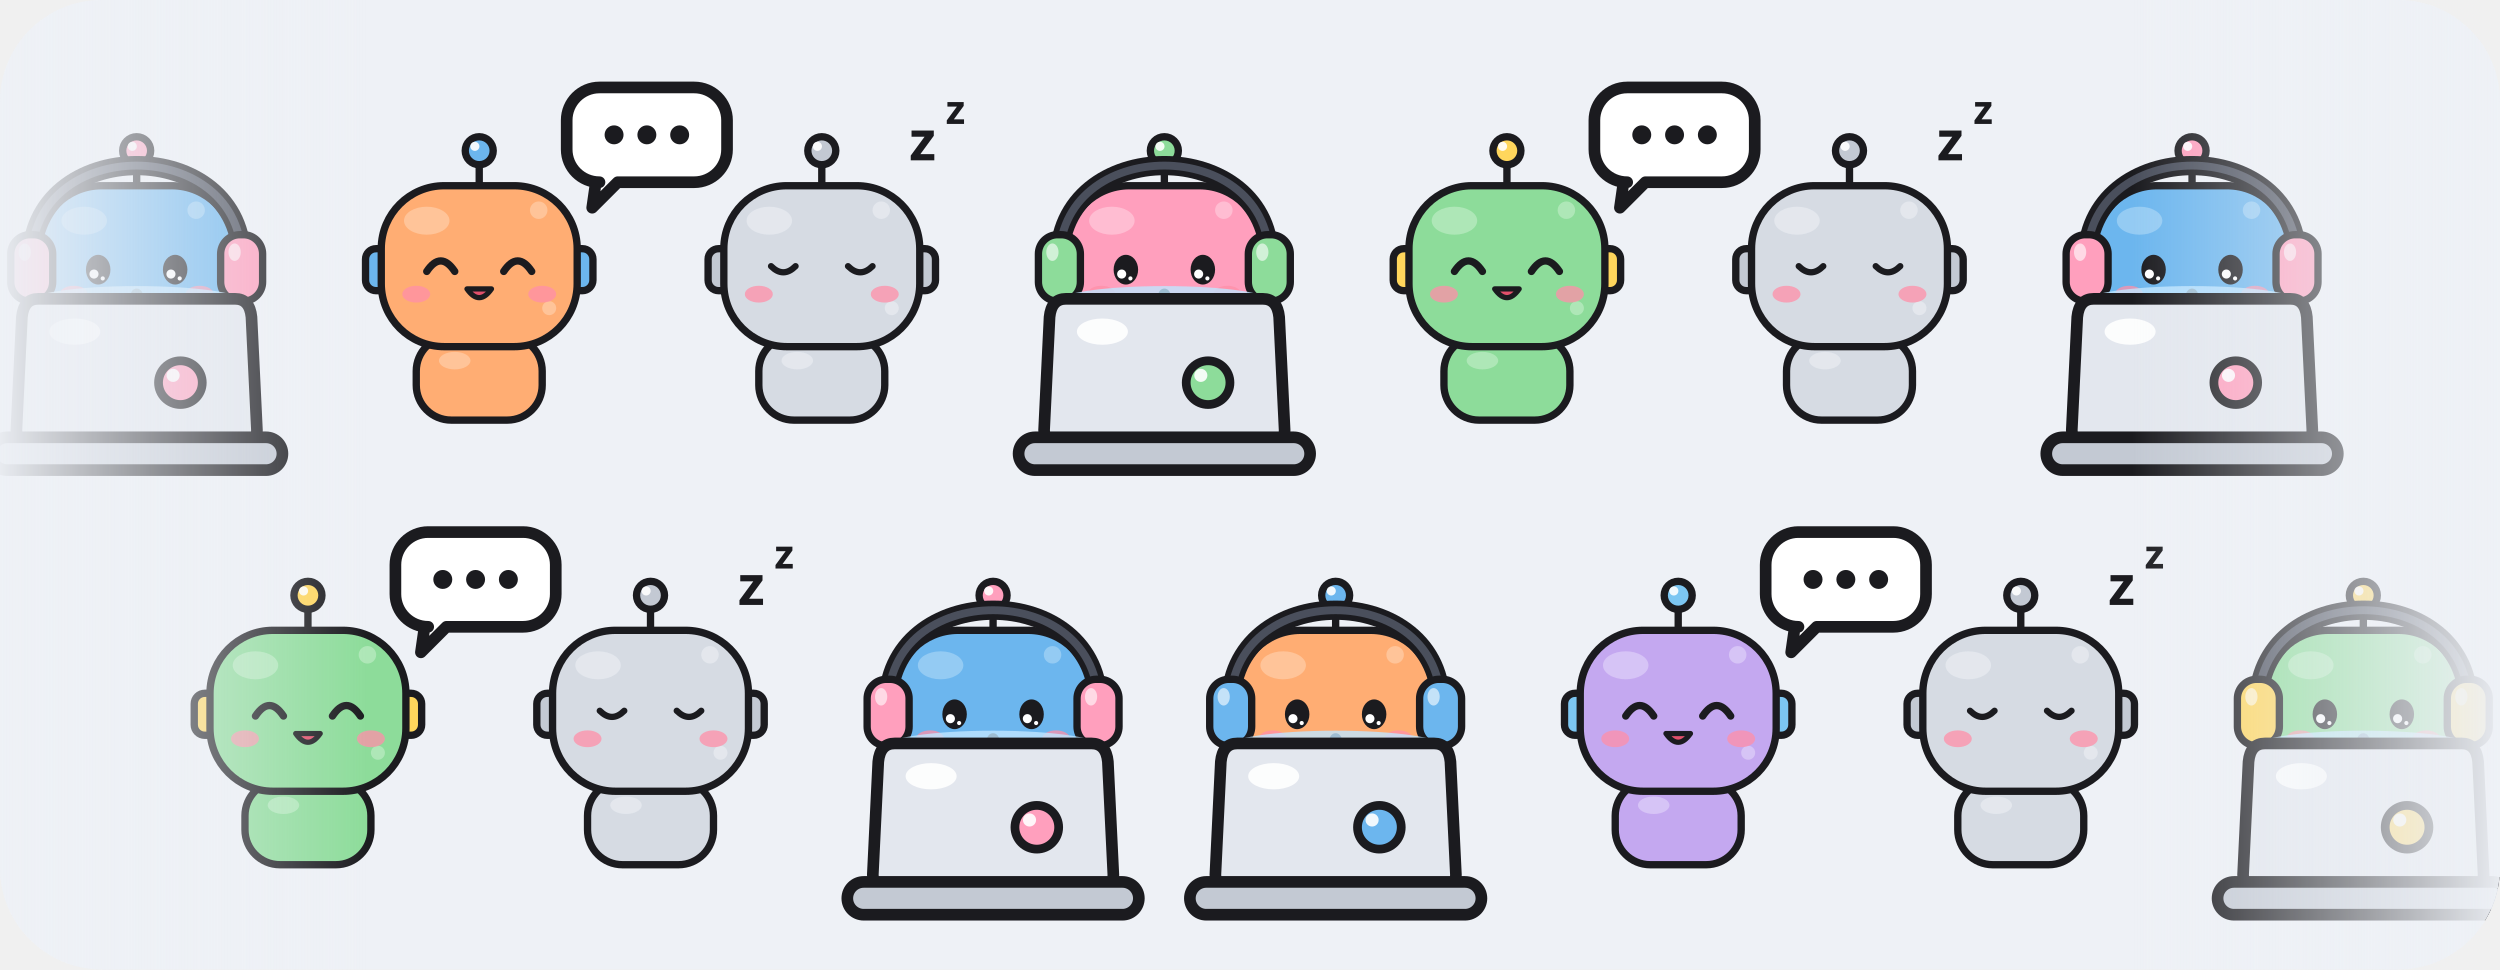
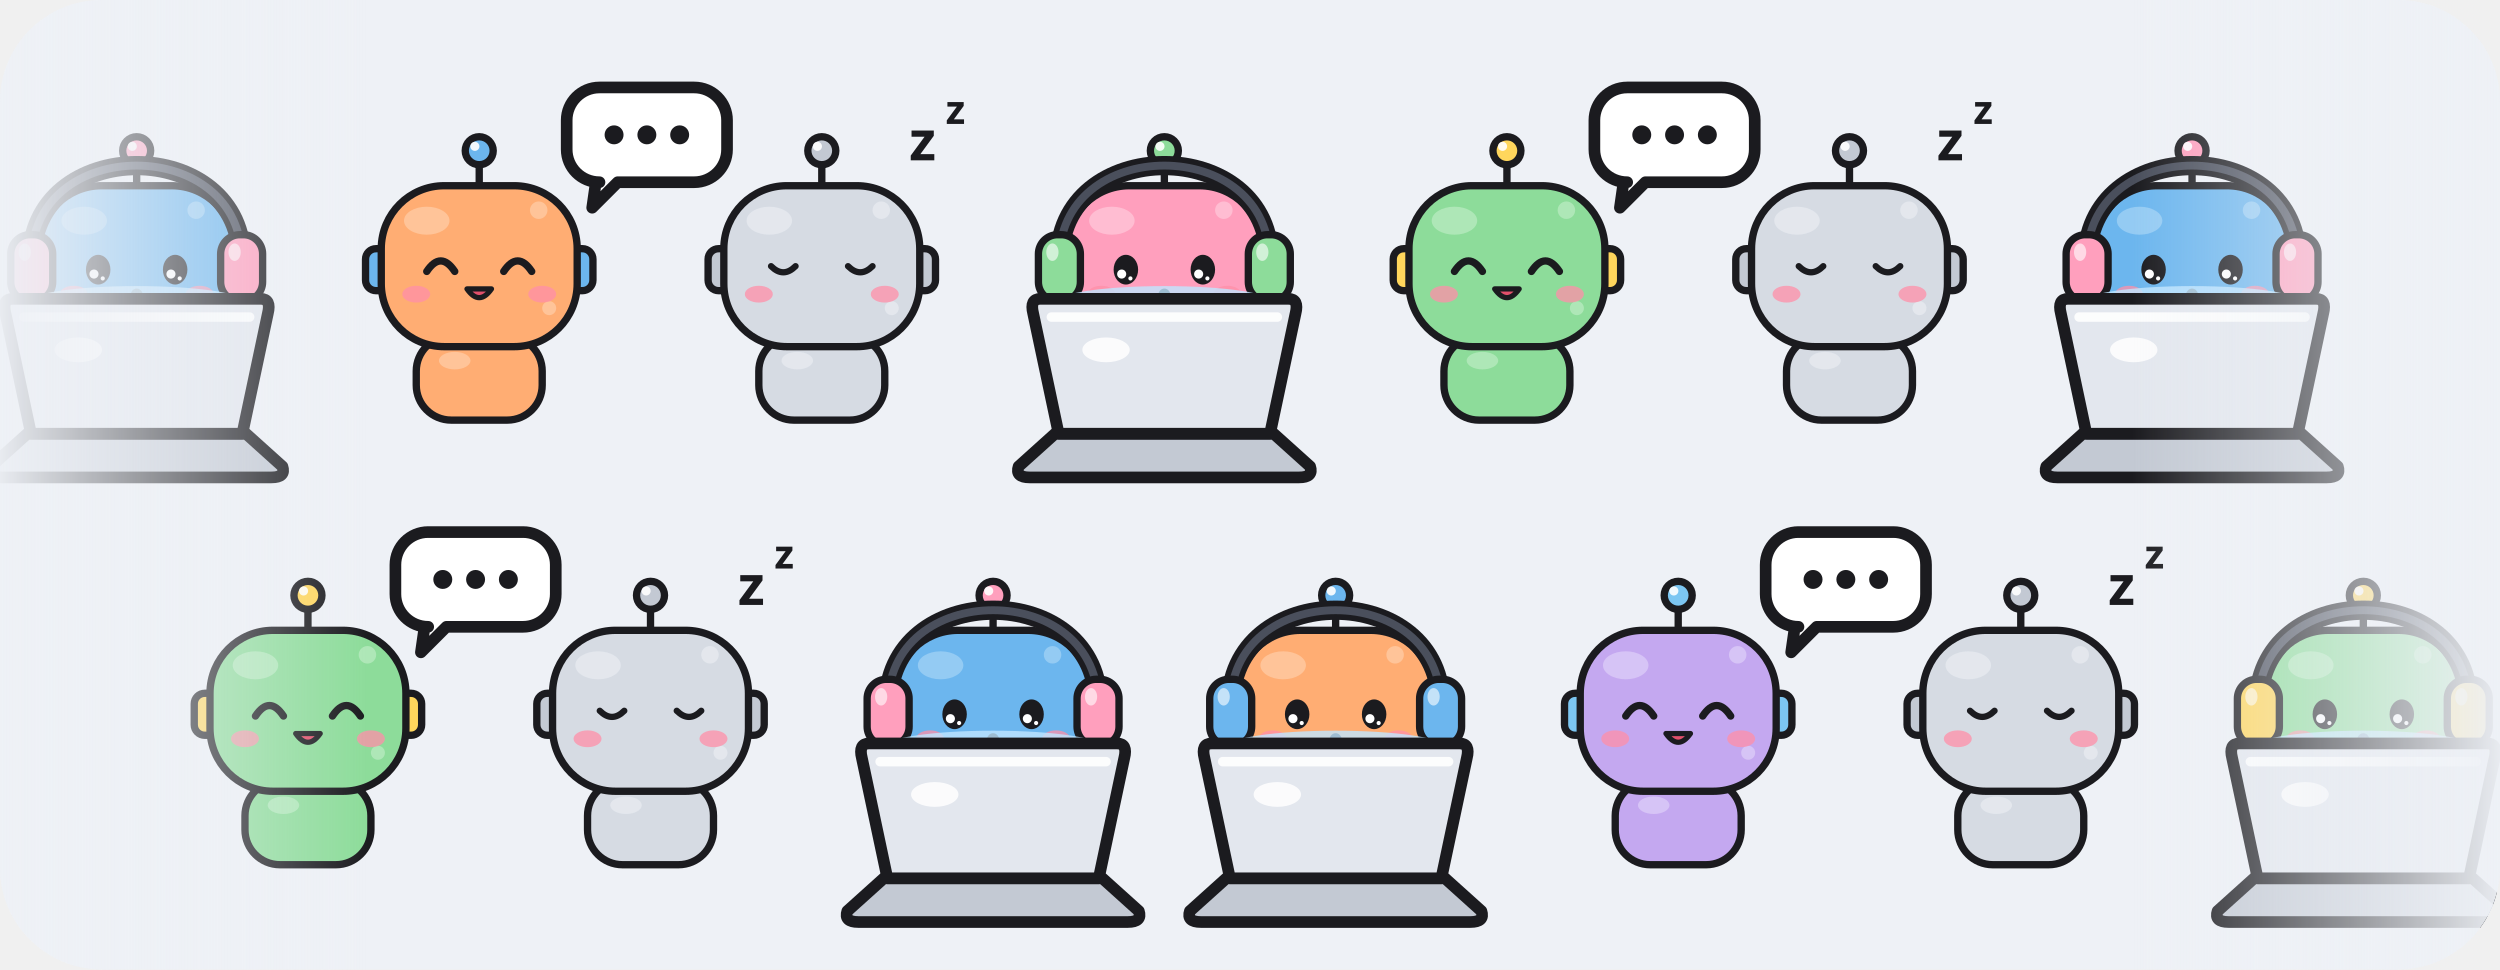
<svg xmlns="http://www.w3.org/2000/svg" viewBox="6 18 686 266" width="686" height="266" role="img" aria-label="A dense grid of small agents on one cluster: some work with headphones at a laptop, some chat, some sleep. The grid fades out at the sides, as part of a much larger cluster.">
  <defs>
    <linearGradient id="fade" x1="0" x2="1" y1="0" y2="0">
      <stop offset="0" stop-color="#eef1f6" stop-opacity="1" />
      <stop offset="0.15" stop-color="#eef1f6" stop-opacity="0" />
      <stop offset="0.85" stop-color="#eef1f6" stop-opacity="0" />
      <stop offset="1" stop-color="#eef1f6" stop-opacity="1" />
    </linearGradient>
    <clipPath id="tray">
      <rect x="6" y="18" width="686" height="266" rx="28" />
    </clipPath>
  </defs>
  <g clip-path="url(#tray)">
    <rect x="6" y="18" width="686" height="266" rx="28" fill="#eef1f6" />
    <path d="M43.5,69.92 v-7.68" stroke="#1b1b1f" stroke-width="2.016" stroke-linejoin="round" stroke-linecap="round" />
    <circle cx="43.5" cy="59.36" r="3.84" fill="#ff9fbd" stroke="#1b1b1f" stroke-width="2.016" stroke-linejoin="round" stroke-linecap="round" />
    <ellipse cx="42.3" cy="58.16" rx="1.248" ry="1.248" fill="#ffffff" opacity="0.9" />
    <rect x="16.62" y="68.96" width="53.76" height="44.16" rx="17.28" fill="#6cb6ee" stroke="#1b1b1f" stroke-width="2.016" stroke-linejoin="round" stroke-linecap="round" />
    <ellipse cx="29.1" cy="78.56" rx="6.24" ry="3.84" fill="#b5dcf8" opacity="0.55" />
    <ellipse cx="59.82" cy="75.68" rx="2.4" ry="2.4" fill="#b5dcf8" opacity="0.55" />
    <ellipse cx="62.7" cy="102.56" rx="1.92" ry="1.92" fill="#b5dcf8" opacity="0.55" />
    <path d="M14.7,90.08 C13.74,54.56 73.26,54.56 72.3,90.08" fill="none" stroke="#1b1b1f" stroke-width="5.28" stroke-linecap="round" />
    <path d="M14.7,90.08 C13.74,54.56 73.26,54.56 72.3,90.08" fill="none" stroke="#4a4f5c" stroke-width="2.16" stroke-linecap="round" />
    <rect x="8.94" y="82.4" width="11.52" height="18.24" rx="5.28" fill="#ff9fbd" stroke="#1b1b1f" stroke-width="2.016" stroke-linejoin="round" stroke-linecap="round" />
    <ellipse cx="12.78" cy="87.2" rx="1.68" ry="2.4" fill="#ffffff" opacity="0.6" />
    <rect x="66.54" y="82.4" width="11.52" height="18.24" rx="5.28" fill="#ff9fbd" stroke="#1b1b1f" stroke-width="2.016" stroke-linejoin="round" stroke-linecap="round" />
    <ellipse cx="70.38" cy="87.2" rx="1.68" ry="2.4" fill="#ffffff" opacity="0.6" />
    <ellipse cx="32.94" cy="92.0" rx="3.36" ry="4.08" fill="#1b1b1f" />
    <circle cx="31.788" cy="93.2" r="1.248" fill="#ffffff" />
    <circle cx="34.188" cy="94.4" r="0.576" fill="#ffffff" />
    <ellipse cx="54.06" cy="92.0" rx="3.36" ry="4.08" fill="#1b1b1f" />
    <circle cx="52.908" cy="93.2" r="1.248" fill="#ffffff" />
    <circle cx="55.308" cy="94.4" r="0.576" fill="#ffffff" />
    <ellipse cx="26.22" cy="98.72" rx="3.84" ry="2.304" fill="#ff8fa8" opacity="0.75" />
    <ellipse cx="60.78" cy="98.72" rx="3.84" ry="2.304" fill="#ff8fa8" opacity="0.75" />
    <ellipse cx="43.5" cy="99.2" rx="1.728" ry="2.016" fill="#1b1b1f" />
    <ellipse cx="43.5" cy="101" rx="30" ry="4.5" fill="#bfe6ff" opacity="0.8" />
-     <path d="M16.5,100 H70.5 Q74.5,100 75.0,105 L76.5,136 Q76.5,141 71.5,141 H15.5 Q10.5,141 10.5,136 L12.0,105 Q12.5,100 16.5,100 z" fill="#e3e7ee" stroke="#1b1b1f" stroke-width="3.2" stroke-linejoin="round" />
-     <rect x="3.5" y="138" width="80" height="9" rx="4.5" fill="#c3c9d3" stroke="#1b1b1f" stroke-width="3.2" stroke-linejoin="round" />
-     <ellipse cx="26.5" cy="109" rx="7" ry="3.6" fill="#ffffff" opacity="0.9" />
-     <circle cx="55.5" cy="123" r="6" fill="#ff9fbd" stroke="#1b1b1f" stroke-width="2.4" />
-     <circle cx="53.5" cy="121" r="1.8" fill="#ffffff" opacity="0.9" />
+     <path d="M13.5,137 H73.5 L83.5,146 Q84.5,149 80.5,149 H6.5 Q2.5,149 3.5,146 z" fill="#c3c9d3" stroke="#1b1b1f" stroke-width="3.2" stroke-linejoin="round" />
+     <path d="M9.5,100 H77.5 Q80.5,100 79.5,104 L72.5,137 H14.5 L7.5,104 Q6.5,100 9.5,100 z" fill="#e3e7ee" stroke="#1b1b1f" stroke-width="3.2" stroke-linejoin="round" />
+     <path d="M12.5,105 H74.5" stroke="#ffffff" stroke-width="2.6" stroke-linecap="round" opacity="0.9" />
+     <ellipse cx="27.5" cy="114" rx="6.5" ry="3.4" fill="#ffffff" opacity="0.85" />
    <rect x="120.22" y="110.24" width="34.56" height="23.04" rx="9.6" fill="#ffad73" stroke="#1b1b1f" stroke-width="2.016" stroke-linejoin="round" stroke-linecap="round" />
    <ellipse cx="130.78" cy="116.96" rx="4.32" ry="2.4" fill="#ffd7b8" opacity="0.55" />
    <path d="M137.5,69.92 v-7.68" stroke="#1b1b1f" stroke-width="2.016" stroke-linejoin="round" stroke-linecap="round" />
    <circle cx="137.5" cy="59.36" r="3.84" fill="#6cb6ee" stroke="#1b1b1f" stroke-width="2.016" stroke-linejoin="round" stroke-linecap="round" />
    <ellipse cx="136.3" cy="58.16" rx="1.248" ry="1.248" fill="#ffffff" opacity="0.9" />
    <rect x="106.3" y="86.24" width="6.72" height="11.52" rx="2.88" fill="#6cb6ee" stroke="#1b1b1f" stroke-width="2.016" stroke-linejoin="round" stroke-linecap="round" />
    <rect x="161.98" y="86.24" width="6.72" height="11.52" rx="2.88" fill="#6cb6ee" stroke="#1b1b1f" stroke-width="2.016" stroke-linejoin="round" stroke-linecap="round" />
    <rect x="110.62" y="68.96" width="53.76" height="44.16" rx="17.28" fill="#ffad73" stroke="#1b1b1f" stroke-width="2.016" stroke-linejoin="round" stroke-linecap="round" />
    <ellipse cx="123.1" cy="78.56" rx="6.24" ry="3.84" fill="#ffd7b8" opacity="0.55" />
    <ellipse cx="153.82" cy="75.68" rx="2.4" ry="2.4" fill="#ffd7b8" opacity="0.55" />
    <ellipse cx="156.7" cy="102.56" rx="1.92" ry="1.92" fill="#ffd7b8" opacity="0.55" />
    <path d="M123.1,92.48 q3.84,-5.76 7.68,0" fill="none" stroke="#1b1b1f" stroke-width="2.016" stroke-linecap="round" />
    <path d="M144.22,92.48 q3.84,-5.76 7.68,0" fill="none" stroke="#1b1b1f" stroke-width="2.016" stroke-linecap="round" />
    <ellipse cx="120.22" cy="98.72" rx="3.84" ry="2.304" fill="#ff8fa8" opacity="0.75" />
    <ellipse cx="154.78" cy="98.72" rx="3.84" ry="2.304" fill="#ff8fa8" opacity="0.75" />
    <path d="M134.14,97.28 q3.36,4.8 6.72,0 z" fill="#e2506b" stroke="#1b1b1f" stroke-width="1.44" stroke-linejoin="round" />
    <path d="M170.5,42 h26 a9,9 0 0 1 9,9 v8 a9,9 0 0 1 -9,9 H175.5 l-7,7 l1,-7 H170.5 a9,9 0 0 1 -9,-9 v-8 a9,9 0 0 1 9,-9 z" fill="#ffffff" stroke="#1b1b1f" stroke-width="3.2" stroke-linejoin="round" />
    <circle cx="174.5" cy="55" r="2.6" fill="#1b1b1f" />
    <circle cx="183.5" cy="55" r="2.6" fill="#1b1b1f" />
    <circle cx="192.5" cy="55" r="2.6" fill="#1b1b1f" />
    <rect x="214.22" y="110.24" width="34.56" height="23.04" rx="9.6" fill="#d6dbe3" stroke="#1b1b1f" stroke-width="2.016" stroke-linejoin="round" stroke-linecap="round" />
    <ellipse cx="224.78" cy="116.96" rx="4.32" ry="2.4" fill="#eef1f6" opacity="0.55" />
    <path d="M231.5,69.92 v-7.68" stroke="#1b1b1f" stroke-width="2.016" stroke-linejoin="round" stroke-linecap="round" />
    <circle cx="231.5" cy="59.36" r="3.84" fill="#c3c9d3" stroke="#1b1b1f" stroke-width="2.016" stroke-linejoin="round" stroke-linecap="round" />
    <ellipse cx="230.3" cy="58.16" rx="1.248" ry="1.248" fill="#ffffff" opacity="0.9" />
    <rect x="200.3" y="86.24" width="6.72" height="11.52" rx="2.88" fill="#c3c9d3" stroke="#1b1b1f" stroke-width="2.016" stroke-linejoin="round" stroke-linecap="round" />
    <rect x="255.98" y="86.24" width="6.72" height="11.52" rx="2.88" fill="#c3c9d3" stroke="#1b1b1f" stroke-width="2.016" stroke-linejoin="round" stroke-linecap="round" />
    <rect x="204.62" y="68.96" width="53.76" height="44.16" rx="17.28" fill="#d6dbe3" stroke="#1b1b1f" stroke-width="2.016" stroke-linejoin="round" stroke-linecap="round" />
    <ellipse cx="217.1" cy="78.56" rx="6.24" ry="3.84" fill="#eef1f6" opacity="0.55" />
    <ellipse cx="247.82" cy="75.68" rx="2.4" ry="2.4" fill="#eef1f6" opacity="0.55" />
    <ellipse cx="250.7" cy="102.56" rx="1.92" ry="1.92" fill="#eef1f6" opacity="0.55" />
    <path d="M217.58,91.04 q3.36,3.36 6.72,0" fill="none" stroke="#1b1b1f" stroke-width="1.728" stroke-linecap="round" />
    <path d="M238.7,91.04 q3.36,3.36 6.72,0" fill="none" stroke="#1b1b1f" stroke-width="1.728" stroke-linecap="round" />
    <ellipse cx="214.22" cy="98.72" rx="3.84" ry="2.304" fill="#ff8fa8" opacity="0.75" />
    <ellipse cx="248.78" cy="98.72" rx="3.84" ry="2.304" fill="#ff8fa8" opacity="0.75" />
    <text x="255.5" y="62" font-family="ui-rounded,'Arial Rounded MT Bold',sans-serif" font-size="15" font-weight="800" fill="#1b1b1f">z</text>
    <text x="265.5" y="52" font-family="ui-rounded,'Arial Rounded MT Bold',sans-serif" font-size="11" font-weight="800" fill="#1b1b1f">z</text>
    <path d="M325.5,69.92 v-7.68" stroke="#1b1b1f" stroke-width="2.016" stroke-linejoin="round" stroke-linecap="round" />
    <circle cx="325.5" cy="59.36" r="3.84" fill="#8ddc9a" stroke="#1b1b1f" stroke-width="2.016" stroke-linejoin="round" stroke-linecap="round" />
    <ellipse cx="324.3" cy="58.16" rx="1.248" ry="1.248" fill="#ffffff" opacity="0.9" />
    <rect x="298.62" y="68.96" width="53.76" height="44.16" rx="17.28" fill="#ff9fbd" stroke="#1b1b1f" stroke-width="2.016" stroke-linejoin="round" stroke-linecap="round" />
    <ellipse cx="311.1" cy="78.56" rx="6.24" ry="3.84" fill="#ffd6e3" opacity="0.55" />
    <ellipse cx="341.82" cy="75.68" rx="2.4" ry="2.4" fill="#ffd6e3" opacity="0.55" />
    <ellipse cx="344.7" cy="102.56" rx="1.92" ry="1.92" fill="#ffd6e3" opacity="0.55" />
    <path d="M296.7,90.08 C295.74,54.56 355.26,54.56 354.3,90.08" fill="none" stroke="#1b1b1f" stroke-width="5.28" stroke-linecap="round" />
    <path d="M296.7,90.08 C295.74,54.56 355.26,54.56 354.3,90.08" fill="none" stroke="#4a4f5c" stroke-width="2.16" stroke-linecap="round" />
    <rect x="290.94" y="82.4" width="11.52" height="18.24" rx="5.28" fill="#8ddc9a" stroke="#1b1b1f" stroke-width="2.016" stroke-linejoin="round" stroke-linecap="round" />
    <ellipse cx="294.78" cy="87.2" rx="1.68" ry="2.4" fill="#ffffff" opacity="0.6" />
    <rect x="348.54" y="82.4" width="11.52" height="18.24" rx="5.28" fill="#8ddc9a" stroke="#1b1b1f" stroke-width="2.016" stroke-linejoin="round" stroke-linecap="round" />
    <ellipse cx="352.38" cy="87.2" rx="1.68" ry="2.4" fill="#ffffff" opacity="0.6" />
    <ellipse cx="314.94" cy="92.0" rx="3.36" ry="4.08" fill="#1b1b1f" />
    <circle cx="313.788" cy="93.2" r="1.248" fill="#ffffff" />
    <circle cx="316.188" cy="94.4" r="0.576" fill="#ffffff" />
    <ellipse cx="336.06" cy="92.0" rx="3.36" ry="4.08" fill="#1b1b1f" />
    <circle cx="334.908" cy="93.2" r="1.248" fill="#ffffff" />
    <circle cx="337.308" cy="94.4" r="0.576" fill="#ffffff" />
    <ellipse cx="308.22" cy="98.72" rx="3.84" ry="2.304" fill="#ff8fa8" opacity="0.75" />
    <ellipse cx="342.78" cy="98.72" rx="3.84" ry="2.304" fill="#ff8fa8" opacity="0.75" />
    <ellipse cx="325.5" cy="99.2" rx="1.728" ry="2.016" fill="#1b1b1f" />
    <ellipse cx="325.5" cy="101" rx="30" ry="4.5" fill="#bfe6ff" opacity="0.8" />
-     <path d="M298.5,100 H352.5 Q356.5,100 357.0,105 L358.5,136 Q358.5,141 353.5,141 H297.5 Q292.5,141 292.5,136 L294.0,105 Q294.5,100 298.5,100 z" fill="#e3e7ee" stroke="#1b1b1f" stroke-width="3.2" stroke-linejoin="round" />
-     <rect x="285.5" y="138" width="80" height="9" rx="4.5" fill="#c3c9d3" stroke="#1b1b1f" stroke-width="3.2" stroke-linejoin="round" />
-     <ellipse cx="308.5" cy="109" rx="7" ry="3.6" fill="#ffffff" opacity="0.9" />
-     <circle cx="337.5" cy="123" r="6" fill="#8ddc9a" stroke="#1b1b1f" stroke-width="2.4" />
-     <circle cx="335.5" cy="121" r="1.8" fill="#ffffff" opacity="0.9" />
+     <path d="M295.5,137 H355.5 L365.5,146 Q366.5,149 362.5,149 H288.5 Q284.5,149 285.5,146 z" fill="#c3c9d3" stroke="#1b1b1f" stroke-width="3.2" stroke-linejoin="round" />
+     <path d="M291.5,100 H359.5 Q362.5,100 361.5,104 L354.5,137 H296.5 L289.5,104 Q288.5,100 291.5,100 z" fill="#e3e7ee" stroke="#1b1b1f" stroke-width="3.2" stroke-linejoin="round" />
+     <path d="M294.5,105 H356.5" stroke="#ffffff" stroke-width="2.6" stroke-linecap="round" opacity="0.9" />
+     <ellipse cx="309.5" cy="114" rx="6.5" ry="3.4" fill="#ffffff" opacity="0.85" />
    <rect x="402.22" y="110.24" width="34.56" height="23.04" rx="9.6" fill="#8ddc9a" stroke="#1b1b1f" stroke-width="2.016" stroke-linejoin="round" stroke-linecap="round" />
    <ellipse cx="412.78" cy="116.96" rx="4.32" ry="2.4" fill="#c9f1cf" opacity="0.55" />
    <path d="M419.5,69.92 v-7.68" stroke="#1b1b1f" stroke-width="2.016" stroke-linejoin="round" stroke-linecap="round" />
    <circle cx="419.5" cy="59.36" r="3.84" fill="#ffd65c" stroke="#1b1b1f" stroke-width="2.016" stroke-linejoin="round" stroke-linecap="round" />
    <ellipse cx="418.3" cy="58.16" rx="1.248" ry="1.248" fill="#ffffff" opacity="0.9" />
    <rect x="388.3" y="86.24" width="6.72" height="11.52" rx="2.88" fill="#ffd65c" stroke="#1b1b1f" stroke-width="2.016" stroke-linejoin="round" stroke-linecap="round" />
    <rect x="443.98" y="86.24" width="6.72" height="11.52" rx="2.88" fill="#ffd65c" stroke="#1b1b1f" stroke-width="2.016" stroke-linejoin="round" stroke-linecap="round" />
    <rect x="392.62" y="68.96" width="53.76" height="44.16" rx="17.28" fill="#8ddc9a" stroke="#1b1b1f" stroke-width="2.016" stroke-linejoin="round" stroke-linecap="round" />
    <ellipse cx="405.1" cy="78.56" rx="6.24" ry="3.84" fill="#c9f1cf" opacity="0.55" />
    <ellipse cx="435.82" cy="75.68" rx="2.4" ry="2.4" fill="#c9f1cf" opacity="0.55" />
    <ellipse cx="438.7" cy="102.56" rx="1.92" ry="1.92" fill="#c9f1cf" opacity="0.55" />
    <path d="M405.1,92.48 q3.84,-5.76 7.68,0" fill="none" stroke="#1b1b1f" stroke-width="2.016" stroke-linecap="round" />
    <path d="M426.22,92.48 q3.84,-5.76 7.68,0" fill="none" stroke="#1b1b1f" stroke-width="2.016" stroke-linecap="round" />
    <ellipse cx="402.22" cy="98.72" rx="3.84" ry="2.304" fill="#ff8fa8" opacity="0.75" />
    <ellipse cx="436.78" cy="98.72" rx="3.84" ry="2.304" fill="#ff8fa8" opacity="0.75" />
    <path d="M416.14,97.28 q3.36,4.8 6.72,0 z" fill="#e2506b" stroke="#1b1b1f" stroke-width="1.44" stroke-linejoin="round" />
    <path d="M452.5,42 h26 a9,9 0 0 1 9,9 v8 a9,9 0 0 1 -9,9 H457.5 l-7,7 l1,-7 H452.5 a9,9 0 0 1 -9,-9 v-8 a9,9 0 0 1 9,-9 z" fill="#ffffff" stroke="#1b1b1f" stroke-width="3.2" stroke-linejoin="round" />
    <circle cx="456.5" cy="55" r="2.6" fill="#1b1b1f" />
    <circle cx="465.5" cy="55" r="2.6" fill="#1b1b1f" />
    <circle cx="474.5" cy="55" r="2.6" fill="#1b1b1f" />
    <rect x="496.22" y="110.24" width="34.56" height="23.04" rx="9.6" fill="#d6dbe3" stroke="#1b1b1f" stroke-width="2.016" stroke-linejoin="round" stroke-linecap="round" />
    <ellipse cx="506.78" cy="116.96" rx="4.32" ry="2.4" fill="#eef1f6" opacity="0.55" />
    <path d="M513.5,69.92 v-7.68" stroke="#1b1b1f" stroke-width="2.016" stroke-linejoin="round" stroke-linecap="round" />
    <circle cx="513.5" cy="59.36" r="3.84" fill="#c3c9d3" stroke="#1b1b1f" stroke-width="2.016" stroke-linejoin="round" stroke-linecap="round" />
    <ellipse cx="512.3" cy="58.16" rx="1.248" ry="1.248" fill="#ffffff" opacity="0.9" />
    <rect x="482.3" y="86.24" width="6.72" height="11.52" rx="2.88" fill="#c3c9d3" stroke="#1b1b1f" stroke-width="2.016" stroke-linejoin="round" stroke-linecap="round" />
    <rect x="537.98" y="86.24" width="6.72" height="11.52" rx="2.88" fill="#c3c9d3" stroke="#1b1b1f" stroke-width="2.016" stroke-linejoin="round" stroke-linecap="round" />
    <rect x="486.62" y="68.96" width="53.76" height="44.16" rx="17.28" fill="#d6dbe3" stroke="#1b1b1f" stroke-width="2.016" stroke-linejoin="round" stroke-linecap="round" />
    <ellipse cx="499.1" cy="78.56" rx="6.24" ry="3.84" fill="#eef1f6" opacity="0.55" />
    <ellipse cx="529.82" cy="75.68" rx="2.4" ry="2.4" fill="#eef1f6" opacity="0.55" />
    <ellipse cx="532.7" cy="102.56" rx="1.92" ry="1.92" fill="#eef1f6" opacity="0.55" />
    <path d="M499.58,91.04 q3.36,3.36 6.72,0" fill="none" stroke="#1b1b1f" stroke-width="1.728" stroke-linecap="round" />
    <path d="M520.7,91.04 q3.36,3.36 6.72,0" fill="none" stroke="#1b1b1f" stroke-width="1.728" stroke-linecap="round" />
    <ellipse cx="496.22" cy="98.72" rx="3.84" ry="2.304" fill="#ff8fa8" opacity="0.75" />
    <ellipse cx="530.78" cy="98.72" rx="3.84" ry="2.304" fill="#ff8fa8" opacity="0.75" />
    <text x="537.5" y="62" font-family="ui-rounded,'Arial Rounded MT Bold',sans-serif" font-size="15" font-weight="800" fill="#1b1b1f">z</text>
    <text x="547.5" y="52" font-family="ui-rounded,'Arial Rounded MT Bold',sans-serif" font-size="11" font-weight="800" fill="#1b1b1f">z</text>
    <path d="M607.5,69.92 v-7.68" stroke="#1b1b1f" stroke-width="2.016" stroke-linejoin="round" stroke-linecap="round" />
    <circle cx="607.5" cy="59.36" r="3.84" fill="#ff9fbd" stroke="#1b1b1f" stroke-width="2.016" stroke-linejoin="round" stroke-linecap="round" />
    <ellipse cx="606.3" cy="58.16" rx="1.248" ry="1.248" fill="#ffffff" opacity="0.9" />
    <rect x="580.62" y="68.96" width="53.76" height="44.16" rx="17.28" fill="#6cb6ee" stroke="#1b1b1f" stroke-width="2.016" stroke-linejoin="round" stroke-linecap="round" />
    <ellipse cx="593.1" cy="78.56" rx="6.24" ry="3.84" fill="#b5dcf8" opacity="0.55" />
    <ellipse cx="623.82" cy="75.68" rx="2.4" ry="2.4" fill="#b5dcf8" opacity="0.55" />
    <ellipse cx="626.7" cy="102.56" rx="1.92" ry="1.92" fill="#b5dcf8" opacity="0.55" />
    <path d="M578.7,90.08 C577.74,54.56 637.26,54.56 636.3,90.08" fill="none" stroke="#1b1b1f" stroke-width="5.28" stroke-linecap="round" />
    <path d="M578.7,90.08 C577.74,54.56 637.26,54.56 636.3,90.08" fill="none" stroke="#4a4f5c" stroke-width="2.16" stroke-linecap="round" />
    <rect x="572.94" y="82.4" width="11.52" height="18.24" rx="5.28" fill="#ff9fbd" stroke="#1b1b1f" stroke-width="2.016" stroke-linejoin="round" stroke-linecap="round" />
    <ellipse cx="576.78" cy="87.2" rx="1.68" ry="2.4" fill="#ffffff" opacity="0.6" />
    <rect x="630.54" y="82.4" width="11.52" height="18.24" rx="5.28" fill="#ff9fbd" stroke="#1b1b1f" stroke-width="2.016" stroke-linejoin="round" stroke-linecap="round" />
    <ellipse cx="634.38" cy="87.2" rx="1.68" ry="2.4" fill="#ffffff" opacity="0.6" />
    <ellipse cx="596.94" cy="92.0" rx="3.36" ry="4.08" fill="#1b1b1f" />
    <circle cx="595.788" cy="93.2" r="1.248" fill="#ffffff" />
    <circle cx="598.188" cy="94.4" r="0.576" fill="#ffffff" />
    <ellipse cx="618.06" cy="92.0" rx="3.36" ry="4.08" fill="#1b1b1f" />
    <circle cx="616.908" cy="93.2" r="1.248" fill="#ffffff" />
    <circle cx="619.308" cy="94.4" r="0.576" fill="#ffffff" />
    <ellipse cx="590.22" cy="98.72" rx="3.84" ry="2.304" fill="#ff8fa8" opacity="0.75" />
    <ellipse cx="624.78" cy="98.72" rx="3.84" ry="2.304" fill="#ff8fa8" opacity="0.75" />
    <ellipse cx="607.5" cy="99.2" rx="1.728" ry="2.016" fill="#1b1b1f" />
    <ellipse cx="607.5" cy="101" rx="30" ry="4.5" fill="#bfe6ff" opacity="0.8" />
-     <path d="M580.5,100 H634.5 Q638.5,100 639.0,105 L640.5,136 Q640.5,141 635.5,141 H579.5 Q574.5,141 574.5,136 L576.0,105 Q576.5,100 580.5,100 z" fill="#e3e7ee" stroke="#1b1b1f" stroke-width="3.2" stroke-linejoin="round" />
-     <rect x="567.5" y="138" width="80" height="9" rx="4.5" fill="#c3c9d3" stroke="#1b1b1f" stroke-width="3.2" stroke-linejoin="round" />
-     <ellipse cx="590.5" cy="109" rx="7" ry="3.6" fill="#ffffff" opacity="0.9" />
-     <circle cx="619.5" cy="123" r="6" fill="#ff9fbd" stroke="#1b1b1f" stroke-width="2.4" />
-     <circle cx="617.5" cy="121" r="1.8" fill="#ffffff" opacity="0.9" />
+     <path d="M577.5,137 H637.5 L647.5,146 Q648.5,149 644.5,149 H570.5 Q566.5,149 567.5,146 z" fill="#c3c9d3" stroke="#1b1b1f" stroke-width="3.2" stroke-linejoin="round" />
+     <path d="M573.5,100 H641.5 Q644.5,100 643.5,104 L636.5,137 H578.5 L571.5,104 Q570.5,100 573.5,100 z" fill="#e3e7ee" stroke="#1b1b1f" stroke-width="3.2" stroke-linejoin="round" />
+     <path d="M576.5,105 H638.5" stroke="#ffffff" stroke-width="2.6" stroke-linecap="round" opacity="0.9" />
+     <ellipse cx="591.5" cy="114" rx="6.5" ry="3.4" fill="#ffffff" opacity="0.85" />
    <rect x="73.22" y="232.24" width="34.56" height="23.04" rx="9.6" fill="#8ddc9a" stroke="#1b1b1f" stroke-width="2.016" stroke-linejoin="round" stroke-linecap="round" />
    <ellipse cx="83.78" cy="238.96" rx="4.32" ry="2.4" fill="#c9f1cf" opacity="0.55" />
    <path d="M90.5,191.92 v-7.68" stroke="#1b1b1f" stroke-width="2.016" stroke-linejoin="round" stroke-linecap="round" />
    <circle cx="90.5" cy="181.36" r="3.84" fill="#ffd65c" stroke="#1b1b1f" stroke-width="2.016" stroke-linejoin="round" stroke-linecap="round" />
    <ellipse cx="89.3" cy="180.16" rx="1.248" ry="1.248" fill="#ffffff" opacity="0.9" />
    <rect x="59.3" y="208.24" width="6.72" height="11.52" rx="2.88" fill="#ffd65c" stroke="#1b1b1f" stroke-width="2.016" stroke-linejoin="round" stroke-linecap="round" />
    <rect x="114.98" y="208.24" width="6.72" height="11.52" rx="2.88" fill="#ffd65c" stroke="#1b1b1f" stroke-width="2.016" stroke-linejoin="round" stroke-linecap="round" />
    <rect x="63.62" y="190.96" width="53.76" height="44.16" rx="17.28" fill="#8ddc9a" stroke="#1b1b1f" stroke-width="2.016" stroke-linejoin="round" stroke-linecap="round" />
    <ellipse cx="76.1" cy="200.56" rx="6.24" ry="3.84" fill="#c9f1cf" opacity="0.55" />
    <ellipse cx="106.82" cy="197.68" rx="2.4" ry="2.4" fill="#c9f1cf" opacity="0.55" />
    <ellipse cx="109.7" cy="224.56" rx="1.92" ry="1.92" fill="#c9f1cf" opacity="0.55" />
    <path d="M76.1,214.48 q3.84,-5.76 7.68,0" fill="none" stroke="#1b1b1f" stroke-width="2.016" stroke-linecap="round" />
    <path d="M97.22,214.48 q3.84,-5.76 7.68,0" fill="none" stroke="#1b1b1f" stroke-width="2.016" stroke-linecap="round" />
    <ellipse cx="73.22" cy="220.72" rx="3.84" ry="2.304" fill="#ff8fa8" opacity="0.75" />
    <ellipse cx="107.78" cy="220.72" rx="3.84" ry="2.304" fill="#ff8fa8" opacity="0.75" />
    <path d="M87.14,219.28 q3.36,4.8 6.72,0 z" fill="#e2506b" stroke="#1b1b1f" stroke-width="1.44" stroke-linejoin="round" />
    <path d="M123.5,164 h26 a9,9 0 0 1 9,9 v8 a9,9 0 0 1 -9,9 H128.5 l-7,7 l1,-7 H123.5 a9,9 0 0 1 -9,-9 v-8 a9,9 0 0 1 9,-9 z" fill="#ffffff" stroke="#1b1b1f" stroke-width="3.2" stroke-linejoin="round" />
    <circle cx="127.5" cy="177" r="2.6" fill="#1b1b1f" />
    <circle cx="136.5" cy="177" r="2.6" fill="#1b1b1f" />
    <circle cx="145.5" cy="177" r="2.6" fill="#1b1b1f" />
    <rect x="167.22" y="232.24" width="34.56" height="23.04" rx="9.6" fill="#d6dbe3" stroke="#1b1b1f" stroke-width="2.016" stroke-linejoin="round" stroke-linecap="round" />
    <ellipse cx="177.78" cy="238.96" rx="4.32" ry="2.4" fill="#eef1f6" opacity="0.55" />
    <path d="M184.5,191.92 v-7.68" stroke="#1b1b1f" stroke-width="2.016" stroke-linejoin="round" stroke-linecap="round" />
    <circle cx="184.5" cy="181.36" r="3.84" fill="#c3c9d3" stroke="#1b1b1f" stroke-width="2.016" stroke-linejoin="round" stroke-linecap="round" />
    <ellipse cx="183.3" cy="180.16" rx="1.248" ry="1.248" fill="#ffffff" opacity="0.9" />
    <rect x="153.3" y="208.24" width="6.72" height="11.52" rx="2.88" fill="#c3c9d3" stroke="#1b1b1f" stroke-width="2.016" stroke-linejoin="round" stroke-linecap="round" />
    <rect x="208.98" y="208.24" width="6.72" height="11.52" rx="2.88" fill="#c3c9d3" stroke="#1b1b1f" stroke-width="2.016" stroke-linejoin="round" stroke-linecap="round" />
    <rect x="157.62" y="190.96" width="53.76" height="44.16" rx="17.28" fill="#d6dbe3" stroke="#1b1b1f" stroke-width="2.016" stroke-linejoin="round" stroke-linecap="round" />
    <ellipse cx="170.1" cy="200.56" rx="6.24" ry="3.84" fill="#eef1f6" opacity="0.55" />
    <ellipse cx="200.82" cy="197.68" rx="2.4" ry="2.4" fill="#eef1f6" opacity="0.55" />
    <ellipse cx="203.7" cy="224.56" rx="1.92" ry="1.92" fill="#eef1f6" opacity="0.55" />
    <path d="M170.58,213.04 q3.36,3.36 6.72,0" fill="none" stroke="#1b1b1f" stroke-width="1.728" stroke-linecap="round" />
    <path d="M191.7,213.04 q3.36,3.36 6.72,0" fill="none" stroke="#1b1b1f" stroke-width="1.728" stroke-linecap="round" />
    <ellipse cx="167.22" cy="220.72" rx="3.84" ry="2.304" fill="#ff8fa8" opacity="0.75" />
    <ellipse cx="201.78" cy="220.72" rx="3.84" ry="2.304" fill="#ff8fa8" opacity="0.75" />
    <text x="208.5" y="184" font-family="ui-rounded,'Arial Rounded MT Bold',sans-serif" font-size="15" font-weight="800" fill="#1b1b1f">z</text>
    <text x="218.5" y="174" font-family="ui-rounded,'Arial Rounded MT Bold',sans-serif" font-size="11" font-weight="800" fill="#1b1b1f">z</text>
    <path d="M278.5,191.92 v-7.68" stroke="#1b1b1f" stroke-width="2.016" stroke-linejoin="round" stroke-linecap="round" />
    <circle cx="278.5" cy="181.36" r="3.84" fill="#ff9fbd" stroke="#1b1b1f" stroke-width="2.016" stroke-linejoin="round" stroke-linecap="round" />
    <ellipse cx="277.3" cy="180.16" rx="1.248" ry="1.248" fill="#ffffff" opacity="0.9" />
    <rect x="251.62" y="190.96" width="53.76" height="44.16" rx="17.28" fill="#6cb6ee" stroke="#1b1b1f" stroke-width="2.016" stroke-linejoin="round" stroke-linecap="round" />
    <ellipse cx="264.1" cy="200.56" rx="6.24" ry="3.84" fill="#b5dcf8" opacity="0.55" />
    <ellipse cx="294.82" cy="197.68" rx="2.4" ry="2.4" fill="#b5dcf8" opacity="0.55" />
    <ellipse cx="297.7" cy="224.56" rx="1.92" ry="1.92" fill="#b5dcf8" opacity="0.55" />
    <path d="M249.7,212.08 C248.74,176.56 308.26,176.56 307.3,212.08" fill="none" stroke="#1b1b1f" stroke-width="5.28" stroke-linecap="round" />
    <path d="M249.7,212.08 C248.74,176.56 308.26,176.56 307.3,212.08" fill="none" stroke="#4a4f5c" stroke-width="2.16" stroke-linecap="round" />
    <rect x="243.94" y="204.4" width="11.52" height="18.24" rx="5.28" fill="#ff9fbd" stroke="#1b1b1f" stroke-width="2.016" stroke-linejoin="round" stroke-linecap="round" />
    <ellipse cx="247.78" cy="209.2" rx="1.68" ry="2.4" fill="#ffffff" opacity="0.6" />
    <rect x="301.54" y="204.4" width="11.52" height="18.24" rx="5.28" fill="#ff9fbd" stroke="#1b1b1f" stroke-width="2.016" stroke-linejoin="round" stroke-linecap="round" />
    <ellipse cx="305.38" cy="209.2" rx="1.68" ry="2.4" fill="#ffffff" opacity="0.6" />
    <ellipse cx="267.94" cy="214.0" rx="3.36" ry="4.08" fill="#1b1b1f" />
    <circle cx="266.788" cy="215.2" r="1.248" fill="#ffffff" />
    <circle cx="269.188" cy="216.4" r="0.576" fill="#ffffff" />
    <ellipse cx="289.06" cy="214.0" rx="3.36" ry="4.08" fill="#1b1b1f" />
    <circle cx="287.908" cy="215.2" r="1.248" fill="#ffffff" />
    <circle cx="290.308" cy="216.4" r="0.576" fill="#ffffff" />
    <ellipse cx="261.22" cy="220.72" rx="3.84" ry="2.304" fill="#ff8fa8" opacity="0.75" />
    <ellipse cx="295.78" cy="220.72" rx="3.84" ry="2.304" fill="#ff8fa8" opacity="0.75" />
    <ellipse cx="278.5" cy="221.2" rx="1.728" ry="2.016" fill="#1b1b1f" />
    <ellipse cx="278.5" cy="223" rx="30" ry="4.5" fill="#bfe6ff" opacity="0.8" />
-     <path d="M251.5,222 H305.5 Q309.5,222 310.0,227 L311.5,258 Q311.5,263 306.5,263 H250.5 Q245.5,263 245.5,258 L247.0,227 Q247.5,222 251.5,222 z" fill="#e3e7ee" stroke="#1b1b1f" stroke-width="3.2" stroke-linejoin="round" />
-     <rect x="238.5" y="260" width="80" height="9" rx="4.5" fill="#c3c9d3" stroke="#1b1b1f" stroke-width="3.2" stroke-linejoin="round" />
-     <ellipse cx="261.5" cy="231" rx="7" ry="3.6" fill="#ffffff" opacity="0.9" />
-     <circle cx="290.5" cy="245" r="6" fill="#ff9fbd" stroke="#1b1b1f" stroke-width="2.4" />
-     <circle cx="288.5" cy="243" r="1.8" fill="#ffffff" opacity="0.9" />
+     <path d="M248.5,259 H308.5 L318.5,268 Q319.5,271 315.5,271 H241.5 Q237.5,271 238.5,268 z" fill="#c3c9d3" stroke="#1b1b1f" stroke-width="3.2" stroke-linejoin="round" />
+     <path d="M244.5,222 H312.5 Q315.5,222 314.5,226 L307.5,259 H249.5 L242.5,226 Q241.5,222 244.5,222 z" fill="#e3e7ee" stroke="#1b1b1f" stroke-width="3.2" stroke-linejoin="round" />
+     <path d="M247.5,227 H309.5" stroke="#ffffff" stroke-width="2.6" stroke-linecap="round" opacity="0.9" />
+     <ellipse cx="262.5" cy="236" rx="6.5" ry="3.4" fill="#ffffff" opacity="0.85" />
    <path d="M372.5,191.92 v-7.68" stroke="#1b1b1f" stroke-width="2.016" stroke-linejoin="round" stroke-linecap="round" />
    <circle cx="372.5" cy="181.36" r="3.84" fill="#6cb6ee" stroke="#1b1b1f" stroke-width="2.016" stroke-linejoin="round" stroke-linecap="round" />
    <ellipse cx="371.3" cy="180.16" rx="1.248" ry="1.248" fill="#ffffff" opacity="0.9" />
    <rect x="345.62" y="190.96" width="53.76" height="44.16" rx="17.28" fill="#ffad73" stroke="#1b1b1f" stroke-width="2.016" stroke-linejoin="round" stroke-linecap="round" />
    <ellipse cx="358.1" cy="200.56" rx="6.24" ry="3.84" fill="#ffd7b8" opacity="0.55" />
    <ellipse cx="388.82" cy="197.68" rx="2.4" ry="2.4" fill="#ffd7b8" opacity="0.55" />
    <ellipse cx="391.7" cy="224.56" rx="1.92" ry="1.92" fill="#ffd7b8" opacity="0.55" />
    <path d="M343.7,212.08 C342.74,176.56 402.26,176.56 401.3,212.08" fill="none" stroke="#1b1b1f" stroke-width="5.28" stroke-linecap="round" />
    <path d="M343.7,212.08 C342.74,176.56 402.26,176.56 401.3,212.08" fill="none" stroke="#4a4f5c" stroke-width="2.16" stroke-linecap="round" />
    <rect x="337.94" y="204.4" width="11.52" height="18.24" rx="5.28" fill="#6cb6ee" stroke="#1b1b1f" stroke-width="2.016" stroke-linejoin="round" stroke-linecap="round" />
    <ellipse cx="341.78" cy="209.2" rx="1.68" ry="2.4" fill="#ffffff" opacity="0.6" />
    <rect x="395.54" y="204.4" width="11.52" height="18.24" rx="5.28" fill="#6cb6ee" stroke="#1b1b1f" stroke-width="2.016" stroke-linejoin="round" stroke-linecap="round" />
    <ellipse cx="399.38" cy="209.2" rx="1.68" ry="2.4" fill="#ffffff" opacity="0.6" />
    <ellipse cx="361.94" cy="214.0" rx="3.36" ry="4.08" fill="#1b1b1f" />
    <circle cx="360.788" cy="215.2" r="1.248" fill="#ffffff" />
    <circle cx="363.188" cy="216.4" r="0.576" fill="#ffffff" />
    <ellipse cx="383.06" cy="214.0" rx="3.36" ry="4.08" fill="#1b1b1f" />
    <circle cx="381.908" cy="215.2" r="1.248" fill="#ffffff" />
    <circle cx="384.308" cy="216.4" r="0.576" fill="#ffffff" />
    <ellipse cx="355.22" cy="220.72" rx="3.84" ry="2.304" fill="#ff8fa8" opacity="0.75" />
    <ellipse cx="389.78" cy="220.72" rx="3.84" ry="2.304" fill="#ff8fa8" opacity="0.75" />
    <ellipse cx="372.5" cy="221.2" rx="1.728" ry="2.016" fill="#1b1b1f" />
    <ellipse cx="372.5" cy="223" rx="30" ry="4.5" fill="#bfe6ff" opacity="0.8" />
-     <path d="M345.5,222 H399.5 Q403.5,222 404.0,227 L405.5,258 Q405.5,263 400.5,263 H344.5 Q339.5,263 339.5,258 L341.0,227 Q341.5,222 345.5,222 z" fill="#e3e7ee" stroke="#1b1b1f" stroke-width="3.2" stroke-linejoin="round" />
-     <rect x="332.5" y="260" width="80" height="9" rx="4.5" fill="#c3c9d3" stroke="#1b1b1f" stroke-width="3.2" stroke-linejoin="round" />
-     <ellipse cx="355.5" cy="231" rx="7" ry="3.6" fill="#ffffff" opacity="0.9" />
-     <circle cx="384.5" cy="245" r="6" fill="#6cb6ee" stroke="#1b1b1f" stroke-width="2.4" />
-     <circle cx="382.5" cy="243" r="1.8" fill="#ffffff" opacity="0.9" />
+     <path d="M342.5,259 H402.5 L412.5,268 Q413.5,271 409.5,271 H335.5 Q331.5,271 332.5,268 z" fill="#c3c9d3" stroke="#1b1b1f" stroke-width="3.2" stroke-linejoin="round" />
+     <path d="M338.5,222 H406.5 Q409.5,222 408.5,226 L401.5,259 H343.5 L336.5,226 Q335.5,222 338.5,222 z" fill="#e3e7ee" stroke="#1b1b1f" stroke-width="3.2" stroke-linejoin="round" />
+     <path d="M341.5,227 H403.5" stroke="#ffffff" stroke-width="2.6" stroke-linecap="round" opacity="0.9" />
+     <ellipse cx="356.5" cy="236" rx="6.5" ry="3.4" fill="#ffffff" opacity="0.85" />
    <rect x="449.22" y="232.24" width="34.56" height="23.04" rx="9.6" fill="#c4a8f0" stroke="#1b1b1f" stroke-width="2.016" stroke-linejoin="round" stroke-linecap="round" />
    <ellipse cx="459.78" cy="238.96" rx="4.32" ry="2.4" fill="#e6dafb" opacity="0.55" />
    <path d="M466.5,191.92 v-7.68" stroke="#1b1b1f" stroke-width="2.016" stroke-linejoin="round" stroke-linecap="round" />
    <circle cx="466.5" cy="181.36" r="3.84" fill="#7cc6f2" stroke="#1b1b1f" stroke-width="2.016" stroke-linejoin="round" stroke-linecap="round" />
    <ellipse cx="465.3" cy="180.16" rx="1.248" ry="1.248" fill="#ffffff" opacity="0.9" />
    <rect x="435.3" y="208.24" width="6.72" height="11.52" rx="2.88" fill="#7cc6f2" stroke="#1b1b1f" stroke-width="2.016" stroke-linejoin="round" stroke-linecap="round" />
    <rect x="490.98" y="208.24" width="6.72" height="11.52" rx="2.88" fill="#7cc6f2" stroke="#1b1b1f" stroke-width="2.016" stroke-linejoin="round" stroke-linecap="round" />
    <rect x="439.62" y="190.96" width="53.76" height="44.16" rx="17.28" fill="#c4a8f0" stroke="#1b1b1f" stroke-width="2.016" stroke-linejoin="round" stroke-linecap="round" />
    <ellipse cx="452.1" cy="200.56" rx="6.24" ry="3.84" fill="#e6dafb" opacity="0.55" />
    <ellipse cx="482.82" cy="197.68" rx="2.4" ry="2.4" fill="#e6dafb" opacity="0.55" />
    <ellipse cx="485.7" cy="224.56" rx="1.92" ry="1.92" fill="#e6dafb" opacity="0.55" />
    <path d="M452.1,214.48 q3.84,-5.76 7.68,0" fill="none" stroke="#1b1b1f" stroke-width="2.016" stroke-linecap="round" />
    <path d="M473.22,214.48 q3.84,-5.76 7.68,0" fill="none" stroke="#1b1b1f" stroke-width="2.016" stroke-linecap="round" />
    <ellipse cx="449.22" cy="220.72" rx="3.84" ry="2.304" fill="#ff8fa8" opacity="0.75" />
    <ellipse cx="483.78" cy="220.72" rx="3.84" ry="2.304" fill="#ff8fa8" opacity="0.75" />
    <path d="M463.14,219.28 q3.36,4.8 6.72,0 z" fill="#e2506b" stroke="#1b1b1f" stroke-width="1.44" stroke-linejoin="round" />
    <path d="M499.5,164 h26 a9,9 0 0 1 9,9 v8 a9,9 0 0 1 -9,9 H504.5 l-7,7 l1,-7 H499.5 a9,9 0 0 1 -9,-9 v-8 a9,9 0 0 1 9,-9 z" fill="#ffffff" stroke="#1b1b1f" stroke-width="3.2" stroke-linejoin="round" />
    <circle cx="503.5" cy="177" r="2.6" fill="#1b1b1f" />
    <circle cx="512.5" cy="177" r="2.6" fill="#1b1b1f" />
    <circle cx="521.5" cy="177" r="2.6" fill="#1b1b1f" />
    <rect x="543.22" y="232.24" width="34.56" height="23.04" rx="9.6" fill="#d6dbe3" stroke="#1b1b1f" stroke-width="2.016" stroke-linejoin="round" stroke-linecap="round" />
    <ellipse cx="553.78" cy="238.96" rx="4.32" ry="2.4" fill="#eef1f6" opacity="0.55" />
    <path d="M560.5,191.92 v-7.68" stroke="#1b1b1f" stroke-width="2.016" stroke-linejoin="round" stroke-linecap="round" />
    <circle cx="560.5" cy="181.36" r="3.84" fill="#c3c9d3" stroke="#1b1b1f" stroke-width="2.016" stroke-linejoin="round" stroke-linecap="round" />
    <ellipse cx="559.3" cy="180.16" rx="1.248" ry="1.248" fill="#ffffff" opacity="0.9" />
    <rect x="529.3" y="208.24" width="6.72" height="11.52" rx="2.88" fill="#c3c9d3" stroke="#1b1b1f" stroke-width="2.016" stroke-linejoin="round" stroke-linecap="round" />
    <rect x="584.98" y="208.24" width="6.72" height="11.52" rx="2.88" fill="#c3c9d3" stroke="#1b1b1f" stroke-width="2.016" stroke-linejoin="round" stroke-linecap="round" />
    <rect x="533.62" y="190.96" width="53.76" height="44.16" rx="17.28" fill="#d6dbe3" stroke="#1b1b1f" stroke-width="2.016" stroke-linejoin="round" stroke-linecap="round" />
    <ellipse cx="546.1" cy="200.56" rx="6.24" ry="3.84" fill="#eef1f6" opacity="0.55" />
    <ellipse cx="576.82" cy="197.68" rx="2.4" ry="2.4" fill="#eef1f6" opacity="0.55" />
    <ellipse cx="579.7" cy="224.56" rx="1.92" ry="1.92" fill="#eef1f6" opacity="0.55" />
    <path d="M546.58,213.04 q3.36,3.36 6.72,0" fill="none" stroke="#1b1b1f" stroke-width="1.728" stroke-linecap="round" />
    <path d="M567.7,213.04 q3.36,3.36 6.72,0" fill="none" stroke="#1b1b1f" stroke-width="1.728" stroke-linecap="round" />
    <ellipse cx="543.22" cy="220.72" rx="3.84" ry="2.304" fill="#ff8fa8" opacity="0.75" />
    <ellipse cx="577.78" cy="220.72" rx="3.84" ry="2.304" fill="#ff8fa8" opacity="0.75" />
    <text x="584.5" y="184" font-family="ui-rounded,'Arial Rounded MT Bold',sans-serif" font-size="15" font-weight="800" fill="#1b1b1f">z</text>
    <text x="594.5" y="174" font-family="ui-rounded,'Arial Rounded MT Bold',sans-serif" font-size="11" font-weight="800" fill="#1b1b1f">z</text>
    <path d="M654.5,191.92 v-7.68" stroke="#1b1b1f" stroke-width="2.016" stroke-linejoin="round" stroke-linecap="round" />
    <circle cx="654.5" cy="181.36" r="3.84" fill="#ffd65c" stroke="#1b1b1f" stroke-width="2.016" stroke-linejoin="round" stroke-linecap="round" />
    <ellipse cx="653.3" cy="180.16" rx="1.248" ry="1.248" fill="#ffffff" opacity="0.9" />
    <rect x="627.62" y="190.96" width="53.76" height="44.16" rx="17.28" fill="#8ddc9a" stroke="#1b1b1f" stroke-width="2.016" stroke-linejoin="round" stroke-linecap="round" />
    <ellipse cx="640.1" cy="200.56" rx="6.24" ry="3.84" fill="#c9f1cf" opacity="0.55" />
    <ellipse cx="670.82" cy="197.68" rx="2.4" ry="2.4" fill="#c9f1cf" opacity="0.55" />
    <ellipse cx="673.7" cy="224.56" rx="1.92" ry="1.92" fill="#c9f1cf" opacity="0.55" />
    <path d="M625.7,212.08 C624.74,176.56 684.26,176.56 683.3,212.08" fill="none" stroke="#1b1b1f" stroke-width="5.28" stroke-linecap="round" />
    <path d="M625.7,212.08 C624.74,176.56 684.26,176.56 683.3,212.08" fill="none" stroke="#4a4f5c" stroke-width="2.16" stroke-linecap="round" />
    <rect x="619.94" y="204.4" width="11.52" height="18.24" rx="5.28" fill="#ffd65c" stroke="#1b1b1f" stroke-width="2.016" stroke-linejoin="round" stroke-linecap="round" />
    <ellipse cx="623.78" cy="209.2" rx="1.68" ry="2.4" fill="#ffffff" opacity="0.6" />
    <rect x="677.54" y="204.4" width="11.52" height="18.24" rx="5.28" fill="#ffd65c" stroke="#1b1b1f" stroke-width="2.016" stroke-linejoin="round" stroke-linecap="round" />
    <ellipse cx="681.38" cy="209.2" rx="1.68" ry="2.4" fill="#ffffff" opacity="0.6" />
    <ellipse cx="643.94" cy="214.0" rx="3.36" ry="4.08" fill="#1b1b1f" />
    <circle cx="642.788" cy="215.2" r="1.248" fill="#ffffff" />
    <circle cx="645.188" cy="216.4" r="0.576" fill="#ffffff" />
    <ellipse cx="665.06" cy="214.0" rx="3.36" ry="4.08" fill="#1b1b1f" />
    <circle cx="663.908" cy="215.2" r="1.248" fill="#ffffff" />
    <circle cx="666.308" cy="216.4" r="0.576" fill="#ffffff" />
    <ellipse cx="637.22" cy="220.72" rx="3.84" ry="2.304" fill="#ff8fa8" opacity="0.75" />
    <ellipse cx="671.78" cy="220.72" rx="3.84" ry="2.304" fill="#ff8fa8" opacity="0.75" />
    <ellipse cx="654.5" cy="221.2" rx="1.728" ry="2.016" fill="#1b1b1f" />
    <ellipse cx="654.5" cy="223" rx="30" ry="4.5" fill="#bfe6ff" opacity="0.8" />
-     <path d="M627.5,222 H681.5 Q685.5,222 686.0,227 L687.5,258 Q687.5,263 682.5,263 H626.5 Q621.5,263 621.5,258 L623.0,227 Q623.5,222 627.5,222 z" fill="#e3e7ee" stroke="#1b1b1f" stroke-width="3.2" stroke-linejoin="round" />
-     <rect x="614.5" y="260" width="80" height="9" rx="4.5" fill="#c3c9d3" stroke="#1b1b1f" stroke-width="3.2" stroke-linejoin="round" />
-     <ellipse cx="637.5" cy="231" rx="7" ry="3.6" fill="#ffffff" opacity="0.9" />
-     <circle cx="666.5" cy="245" r="6" fill="#ffd65c" stroke="#1b1b1f" stroke-width="2.4" />
-     <circle cx="664.5" cy="243" r="1.8" fill="#ffffff" opacity="0.9" />
+     <path d="M624.5,259 H684.5 L694.5,268 Q695.5,271 691.5,271 H617.5 Q613.5,271 614.5,268 z" fill="#c3c9d3" stroke="#1b1b1f" stroke-width="3.2" stroke-linejoin="round" />
+     <path d="M620.5,222 H688.5 Q691.5,222 690.5,226 L683.5,259 H625.5 L618.5,226 Q617.5,222 620.5,222 z" fill="#e3e7ee" stroke="#1b1b1f" stroke-width="3.2" stroke-linejoin="round" />
+     <path d="M623.5,227 H685.5" stroke="#ffffff" stroke-width="2.6" stroke-linecap="round" opacity="0.9" />
+     <ellipse cx="638.5" cy="236" rx="6.5" ry="3.4" fill="#ffffff" opacity="0.85" />
    <rect x="6" y="18" width="686" height="266" fill="url(#fade)" />
  </g>
</svg>
